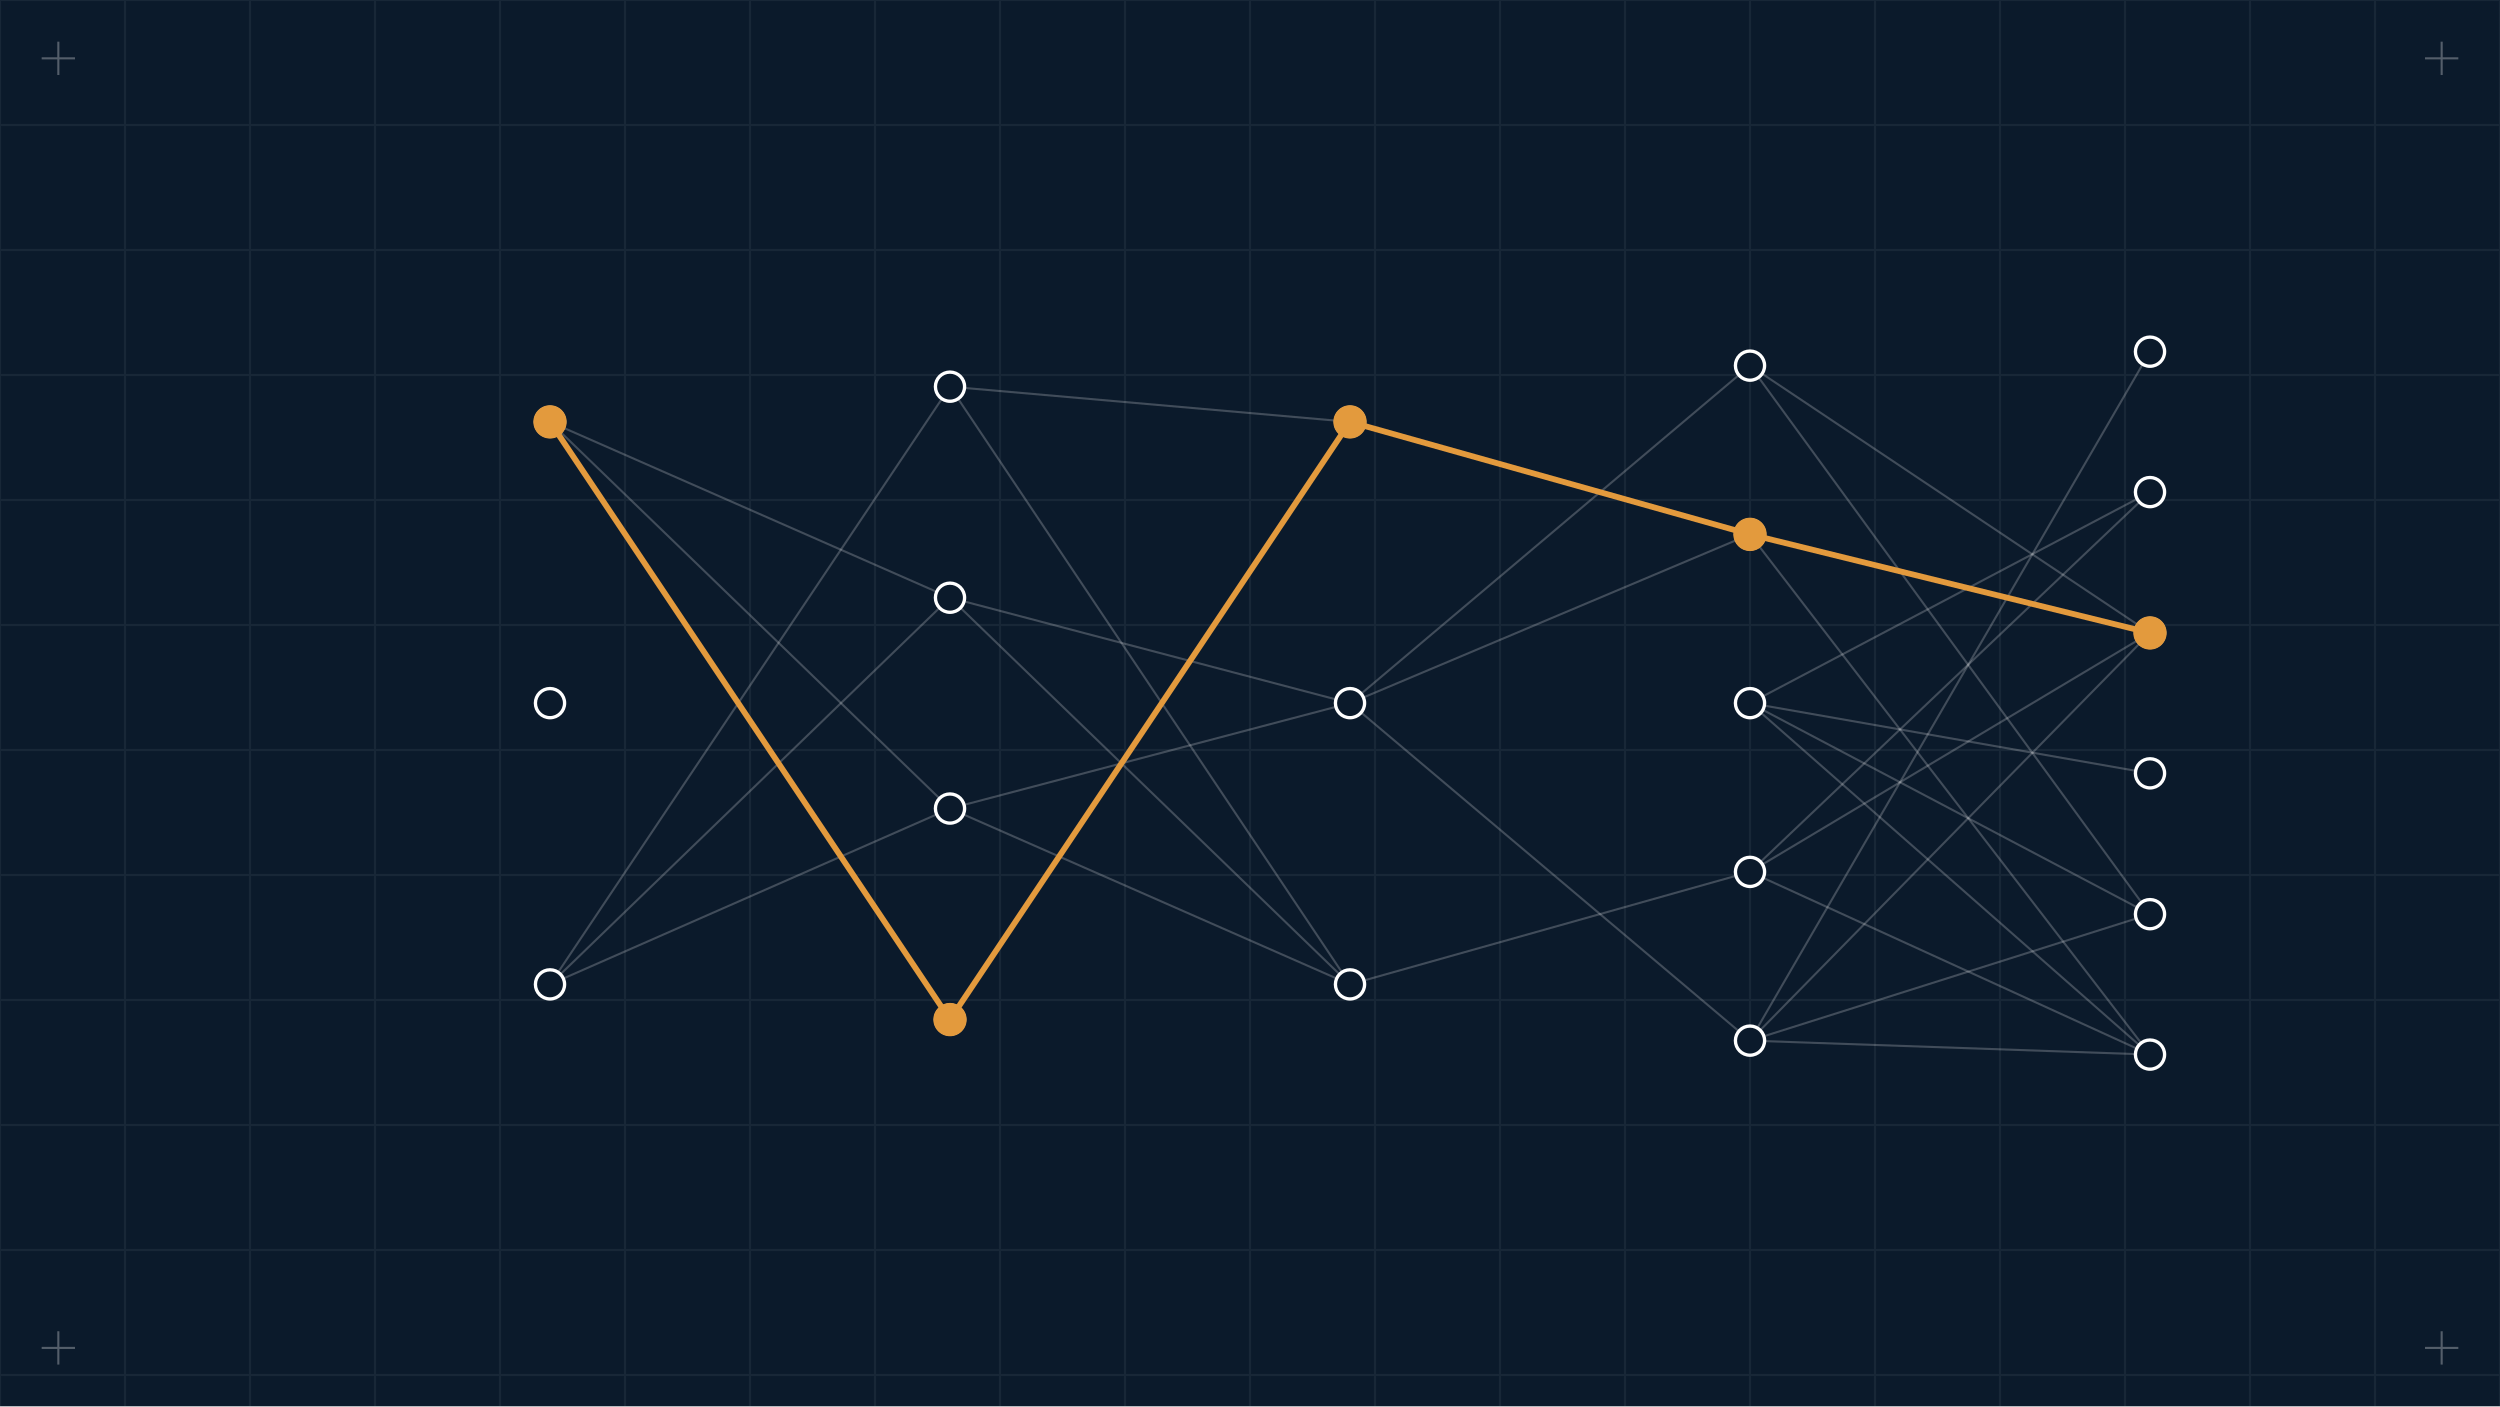
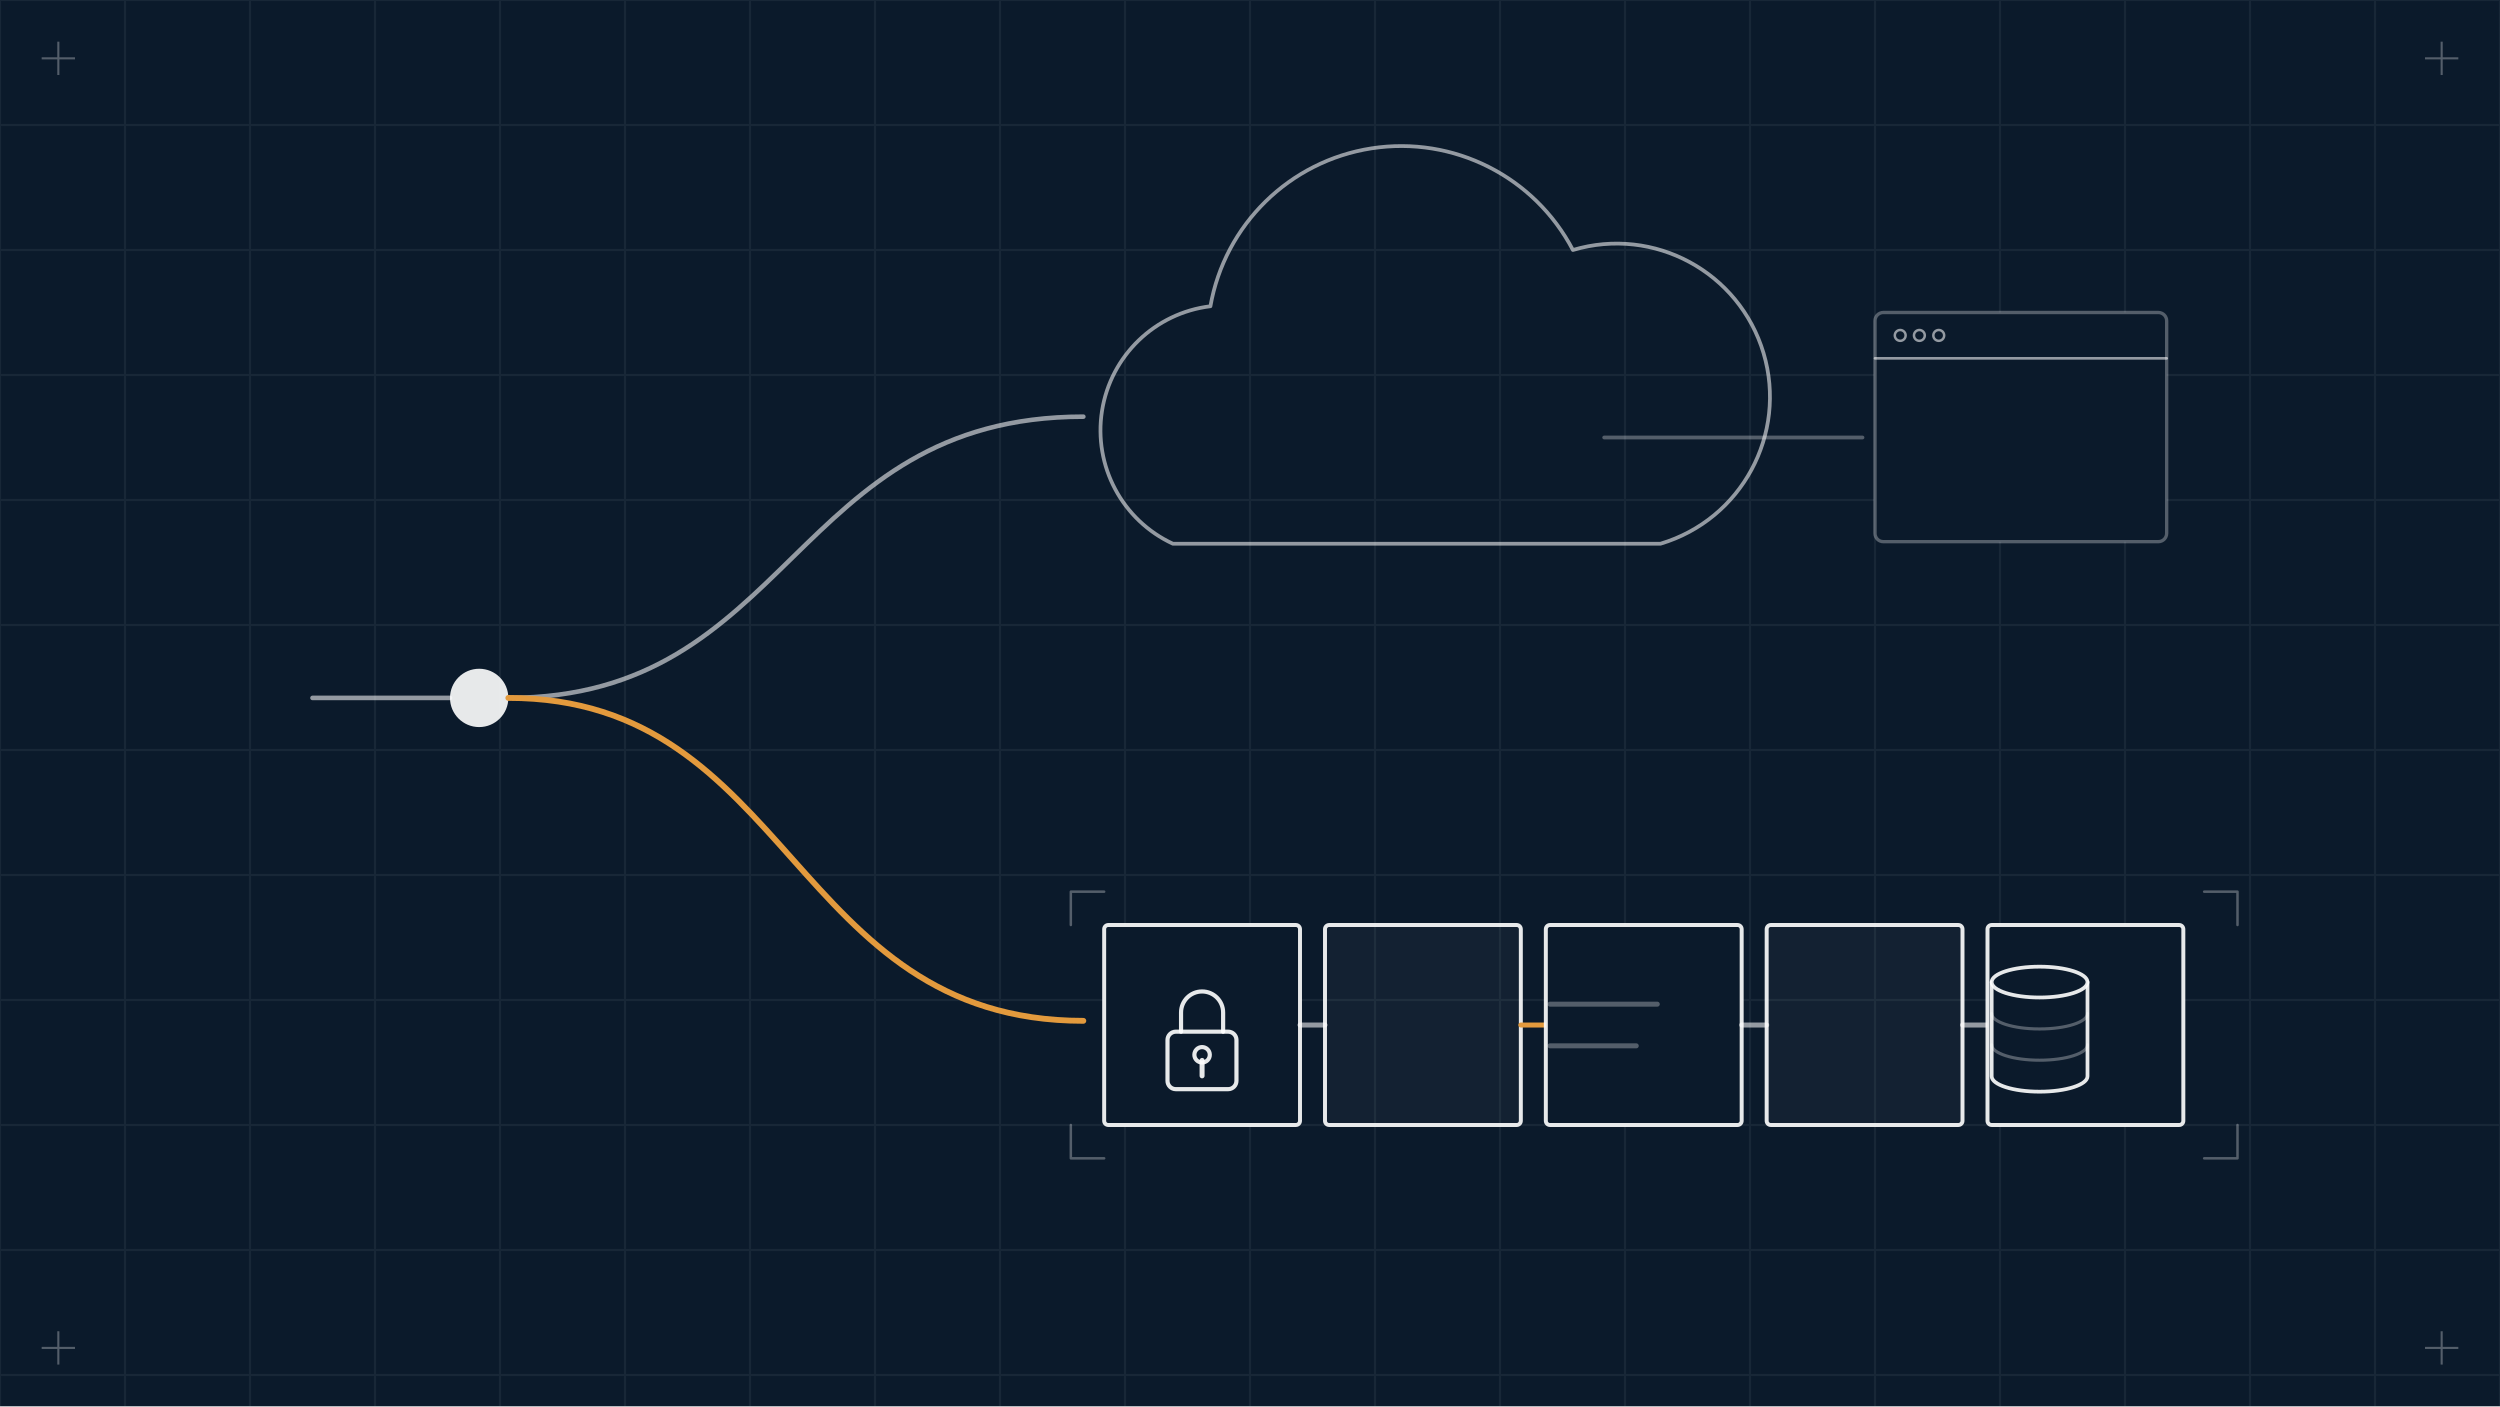
- <svg xmlns="http://www.w3.org/2000/svg" viewBox="0 0 1200 675" role="img" aria-label="Abstract illustration of a layered network of connected nodes">
+ <svg xmlns="http://www.w3.org/2000/svg" viewBox="0 0 1200 675" role="img" aria-label="A fork between building on a company's own pipes and renting a cloud model">
  <rect width="1200" height="675" fill="#0b1a2b" />
  <path d="M0 0V675M60 0V675M120 0V675M180 0V675M240 0V675M300 0V675M360 0V675M420 0V675M480 0V675M540 0V675M600 0V675M660 0V675M720 0V675M780 0V675M840 0V675M900 0V675M960 0V675M1020 0V675M1080 0V675M1140 0V675M1200 0V675M0 0H1200M0 60H1200M0 120H1200M0 180H1200M0 240H1200M0 300H1200M0 360H1200M0 420H1200M0 480H1200M0 540H1200M0 600H1200M0 660H1200" stroke="rgba(255,255,255,.055)" stroke-width="1" fill="none" />
  <path d="M20 28h16M28 20v16" stroke="rgba(255,255,255,.3)" stroke-width="1" />
  <path d="M1164 28h16M1172 20v16" stroke="rgba(255,255,255,.3)" stroke-width="1" />
  <path d="M20 647h16M28 639v16" stroke="rgba(255,255,255,.3)" stroke-width="1" />
  <path d="M1164 647h16M1172 639v16" stroke="rgba(255,255,255,.3)" stroke-width="1" />
-   <path d="M264 202.5L456 286.9" stroke="rgba(255,255,255,.22)" stroke-width="1" />
-   <path d="M264 202.5L456 388.1" stroke="rgba(255,255,255,.22)" stroke-width="1" />
-   <path d="M264 472.5L456 185.6" stroke="rgba(255,255,255,.22)" stroke-width="1" />
-   <path d="M264 472.5L456 286.9" stroke="rgba(255,255,255,.22)" stroke-width="1" />
-   <path d="M264 472.5L456 388.1" stroke="rgba(255,255,255,.22)" stroke-width="1" />
-   <path d="M456 185.6L648 202.5" stroke="rgba(255,255,255,.22)" stroke-width="1" />
-   <path d="M456 185.6L648 472.5" stroke="rgba(255,255,255,.22)" stroke-width="1" />
-   <path d="M456 286.9L648 337.5" stroke="rgba(255,255,255,.22)" stroke-width="1" />
-   <path d="M456 286.9L648 472.5" stroke="rgba(255,255,255,.22)" stroke-width="1" />
-   <path d="M456 388.1L648 337.5" stroke="rgba(255,255,255,.22)" stroke-width="1" />
-   <path d="M456 388.1L648 472.5" stroke="rgba(255,255,255,.22)" stroke-width="1" />
-   <path d="M648 337.5L840 175.5" stroke="rgba(255,255,255,.22)" stroke-width="1" />
-   <path d="M648 337.5L840 256.5" stroke="rgba(255,255,255,.22)" stroke-width="1" />
-   <path d="M648 337.5L840 499.5" stroke="rgba(255,255,255,.22)" stroke-width="1" />
-   <path d="M648 472.5L840 418.5" stroke="rgba(255,255,255,.22)" stroke-width="1" />
-   <path d="M840 175.5L1032 303.8" stroke="rgba(255,255,255,.22)" stroke-width="1" />
-   <path d="M840 175.5L1032 438.8" stroke="rgba(255,255,255,.22)" stroke-width="1" />
-   <path d="M840 256.5L1032 303.8" stroke="rgba(255,255,255,.22)" stroke-width="1" />
-   <path d="M840 256.5L1032 506.2" stroke="rgba(255,255,255,.22)" stroke-width="1" />
-   <path d="M840 337.5L1032 236.2" stroke="rgba(255,255,255,.22)" stroke-width="1" />
-   <path d="M840 337.5L1032 371.2" stroke="rgba(255,255,255,.22)" stroke-width="1" />
-   <path d="M840 337.5L1032 438.8" stroke="rgba(255,255,255,.22)" stroke-width="1" />
-   <path d="M840 337.5L1032 506.2" stroke="rgba(255,255,255,.22)" stroke-width="1" />
-   <path d="M840 418.5L1032 236.2" stroke="rgba(255,255,255,.22)" stroke-width="1" />
-   <path d="M840 418.5L1032 303.8" stroke="rgba(255,255,255,.22)" stroke-width="1" />
-   <path d="M840 418.5L1032 506.2" stroke="rgba(255,255,255,.22)" stroke-width="1" />
-   <path d="M840 499.5L1032 168.8" stroke="rgba(255,255,255,.22)" stroke-width="1" />
-   <path d="M840 499.5L1032 303.8" stroke="rgba(255,255,255,.22)" stroke-width="1" />
-   <path d="M840 499.5L1032 438.8" stroke="rgba(255,255,255,.22)" stroke-width="1" />
-   <path d="M840 499.5L1032 506.2" stroke="rgba(255,255,255,.22)" stroke-width="1" />
-   <circle cx="264" cy="202.5" r="7" fill="#0b1a2b" stroke="#fff" stroke-width="1.6" />
-   <circle cx="264" cy="337.5" r="7" fill="#0b1a2b" stroke="#fff" stroke-width="1.6" />
-   <circle cx="264" cy="472.5" r="7" fill="#0b1a2b" stroke="#fff" stroke-width="1.6" />
-   <circle cx="456" cy="185.6" r="7" fill="#0b1a2b" stroke="#fff" stroke-width="1.6" />
-   <circle cx="456" cy="286.9" r="7" fill="#0b1a2b" stroke="#fff" stroke-width="1.6" />
-   <circle cx="456" cy="388.1" r="7" fill="#0b1a2b" stroke="#fff" stroke-width="1.6" />
-   <circle cx="456" cy="489.4" r="7" fill="#0b1a2b" stroke="#fff" stroke-width="1.6" />
-   <circle cx="648" cy="202.5" r="7" fill="#0b1a2b" stroke="#fff" stroke-width="1.6" />
-   <circle cx="648" cy="337.5" r="7" fill="#0b1a2b" stroke="#fff" stroke-width="1.6" />
-   <circle cx="648" cy="472.5" r="7" fill="#0b1a2b" stroke="#fff" stroke-width="1.6" />
-   <circle cx="840" cy="175.5" r="7" fill="#0b1a2b" stroke="#fff" stroke-width="1.6" />
-   <circle cx="840" cy="256.5" r="7" fill="#0b1a2b" stroke="#fff" stroke-width="1.6" />
-   <circle cx="840" cy="337.5" r="7" fill="#0b1a2b" stroke="#fff" stroke-width="1.6" />
-   <circle cx="840" cy="418.5" r="7" fill="#0b1a2b" stroke="#fff" stroke-width="1.6" />
-   <circle cx="840" cy="499.5" r="7" fill="#0b1a2b" stroke="#fff" stroke-width="1.6" />
-   <circle cx="1032" cy="168.8" r="7" fill="#0b1a2b" stroke="#fff" stroke-width="1.6" />
-   <circle cx="1032" cy="236.2" r="7" fill="#0b1a2b" stroke="#fff" stroke-width="1.6" />
-   <circle cx="1032" cy="303.8" r="7" fill="#0b1a2b" stroke="#fff" stroke-width="1.6" />
-   <circle cx="1032" cy="371.2" r="7" fill="#0b1a2b" stroke="#fff" stroke-width="1.6" />
-   <circle cx="1032" cy="438.8" r="7" fill="#0b1a2b" stroke="#fff" stroke-width="1.6" />
-   <circle cx="1032" cy="506.2" r="7" fill="#0b1a2b" stroke="#fff" stroke-width="1.6" />
-   <path d="M264 202.5 L456 489.4 L648 202.5 L840 256.5 L1032 303.8" stroke="#e39a3d" stroke-width="2.8" fill="none" />
-   <circle cx="264" cy="202.5" r="8" fill="#e39a3d" />
-   <circle cx="456" cy="489.4" r="8" fill="#e39a3d" />
-   <circle cx="648" cy="202.5" r="8" fill="#e39a3d" />
-   <circle cx="840" cy="256.5" r="8" fill="#e39a3d" />
-   <circle cx="1032" cy="303.8" r="8" fill="#e39a3d" />
+   <circle cx="230" cy="335" r="14" fill="rgba(255,255,255,.9)" />
+   <path d="M150 335L216 335" stroke="rgba(255,255,255,.56)" stroke-width="2.2" fill="none" stroke-linecap="round" stroke-linejoin="round" />
+   <path d="M244 335C380 335 380 200 520 200" stroke="rgba(255,255,255,.56)" stroke-width="2.2" fill="none" stroke-linecap="round" stroke-linejoin="round" />
+   <path d="M244 335C380 335 380 490 520 490" stroke="#e39a3d" stroke-width="2.8" fill="none" stroke-linecap="round" stroke-linejoin="round" />
+   <path d="M563 261a60 60 0 0 1 18 -114a93 93 0 0 1 174 -27a72 72 0 0 1 42 141z" stroke="rgba(255,255,255,.56)" stroke-width="1.8" fill="none" stroke-linecap="round" stroke-linejoin="round" />
+   <rect x="900" y="150" width="140" height="110" rx="4" stroke="rgba(255,255,255,.3)" stroke-width="1.6" fill="#0b1a2b" />
+   <path d="M900 172L1040 172" stroke="rgba(255,255,255,.56)" stroke-width="1.3" fill="none" stroke-linecap="round" stroke-linejoin="round" />
+   <circle cx="912.1" cy="161" r="2.6" stroke="rgba(255,255,255,.56)" stroke-width="1.2" fill="none" />
+   <circle cx="921.3" cy="161" r="2.6" stroke="rgba(255,255,255,.56)" stroke-width="1.2" fill="none" />
+   <circle cx="930.6" cy="161" r="2.6" stroke="rgba(255,255,255,.56)" stroke-width="1.2" fill="none" />
+   <path d="M770 210L894 210" stroke="rgba(255,255,255,.3)" stroke-width="1.8" fill="none" stroke-linecap="round" stroke-linejoin="round" />
+   <rect x="530" y="444" width="94" height="96" rx="2" stroke="rgba(255,255,255,.9)" stroke-width="1.9" fill="#0b1a2b" />
+   <path d="M624 492L636 492" stroke="rgba(255,255,255,.56)" stroke-width="2.4" fill="none" stroke-linecap="round" stroke-linejoin="round" />
+   <rect x="636" y="444" width="94" height="96" rx="2" stroke="rgba(255,255,255,.9)" stroke-width="1.9" fill="rgba(255,255,255,.035)" />
+   <path d="M730 492L742 492" stroke="#e39a3d" stroke-width="2.4" fill="none" stroke-linecap="round" stroke-linejoin="round" />
+   <rect x="742" y="444" width="94" height="96" rx="2" stroke="rgba(255,255,255,.9)" stroke-width="1.9" fill="#0b1a2b" />
+   <path d="M836 492L848 492" stroke="rgba(255,255,255,.56)" stroke-width="2.4" fill="none" stroke-linecap="round" stroke-linejoin="round" />
+   <rect x="848" y="444" width="94" height="96" rx="2" stroke="rgba(255,255,255,.9)" stroke-width="1.9" fill="rgba(255,255,255,.035)" />
+   <path d="M942 492L954 492" stroke="rgba(255,255,255,.56)" stroke-width="2.4" fill="none" stroke-linecap="round" stroke-linejoin="round" />
+   <rect x="954" y="444" width="94" height="96" rx="2" stroke="rgba(255,255,255,.9)" stroke-width="1.9" fill="#0b1a2b" />
+   <rect x="560.4" y="495.2" width="33.1" height="27.6" rx="4" stroke="rgba(255,255,255,.9)" stroke-width="2" fill="#0b1a2b" />
+   <path d="M566.9 495.2V486a10.1 10.1 0 0 1 20.2 0V495.2" stroke="rgba(255,255,255,.9)" stroke-width="2" fill="none" stroke-linecap="round" stroke-linejoin="round" />
+   <circle cx="577" cy="506.3" r="3.7" stroke="rgba(255,255,255,.9)" stroke-width="2" fill="none" />
+   <path d="M577 509L577 516.4" stroke="rgba(255,255,255,.9)" stroke-width="2.4" fill="none" stroke-linecap="round" stroke-linejoin="round" />
+   <path d="M744 482L795.5 482" stroke="rgba(255,255,255,.3)" stroke-width="2.4" fill="none" stroke-linecap="round" stroke-linejoin="round" />
+   <path d="M744 502L785.4 502" stroke="rgba(255,255,255,.3)" stroke-width="2.4" fill="none" stroke-linecap="round" stroke-linejoin="round" />
+   <path d="M956 471.4V516.6A23 7.4 0 0 0 1002 516.6V471.4" stroke="rgba(255,255,255,.9)" stroke-width="1.8" fill="none" stroke-linecap="round" stroke-linejoin="round" />
+   <ellipse cx="979" cy="471.4" rx="23" ry="7.4" stroke="rgba(255,255,255,.9)" stroke-width="1.8" fill="#0b1a2b" />
+   <path d="M956 486.5A23 7.4 0 0 0 1002 486.5" stroke="rgba(255,255,255,.3)" stroke-width="1.5" fill="none" stroke-linecap="round" stroke-linejoin="round" />
+   <path d="M956 501.5A23 7.4 0 0 0 1002 501.5" stroke="rgba(255,255,255,.3)" stroke-width="1.5" fill="none" stroke-linecap="round" stroke-linejoin="round" />
+   <path d="M514 428h16M514 428v16" stroke="rgba(255,255,255,.3)" stroke-width="1.2" fill="none" stroke-linecap="round" stroke-linejoin="round" />
+   <path d="M1074 428h-16M1074 428v16" stroke="rgba(255,255,255,.3)" stroke-width="1.2" fill="none" stroke-linecap="round" stroke-linejoin="round" />
+   <path d="M514 556h16M514 556v-16" stroke="rgba(255,255,255,.3)" stroke-width="1.2" fill="none" stroke-linecap="round" stroke-linejoin="round" />
+   <path d="M1074 556h-16M1074 556v-16" stroke="rgba(255,255,255,.3)" stroke-width="1.2" fill="none" stroke-linecap="round" stroke-linejoin="round" />
</svg>
